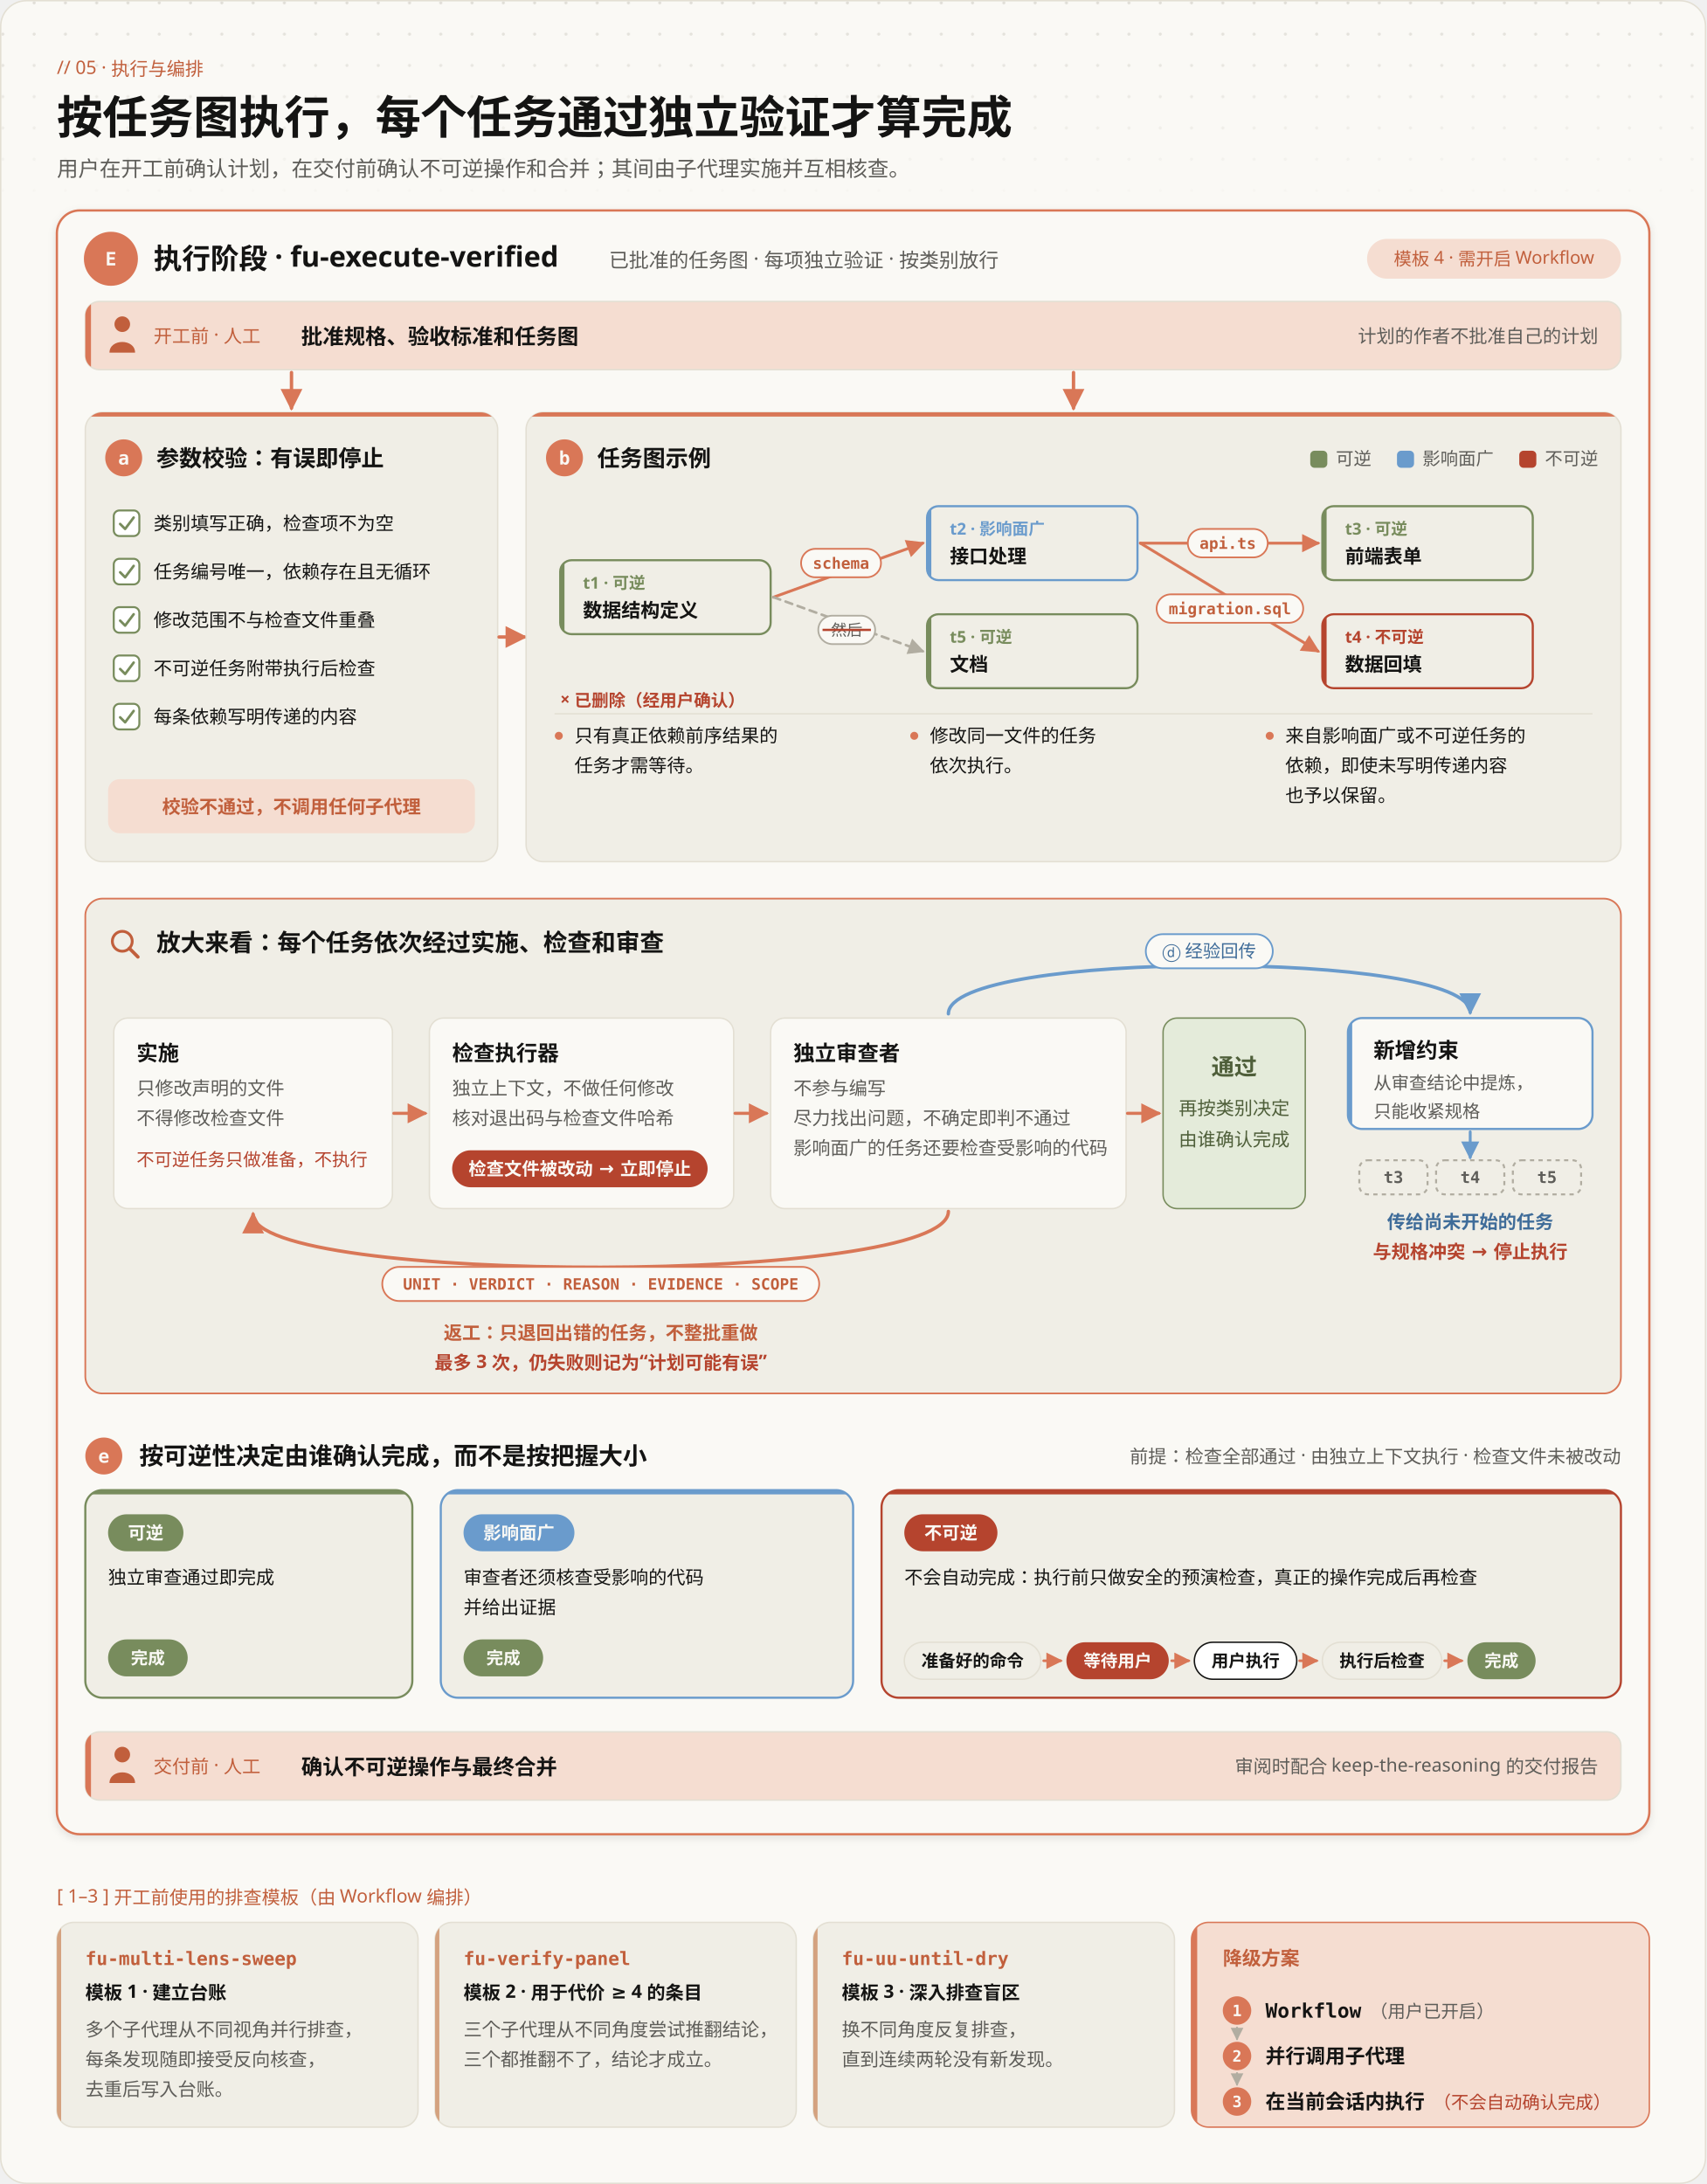
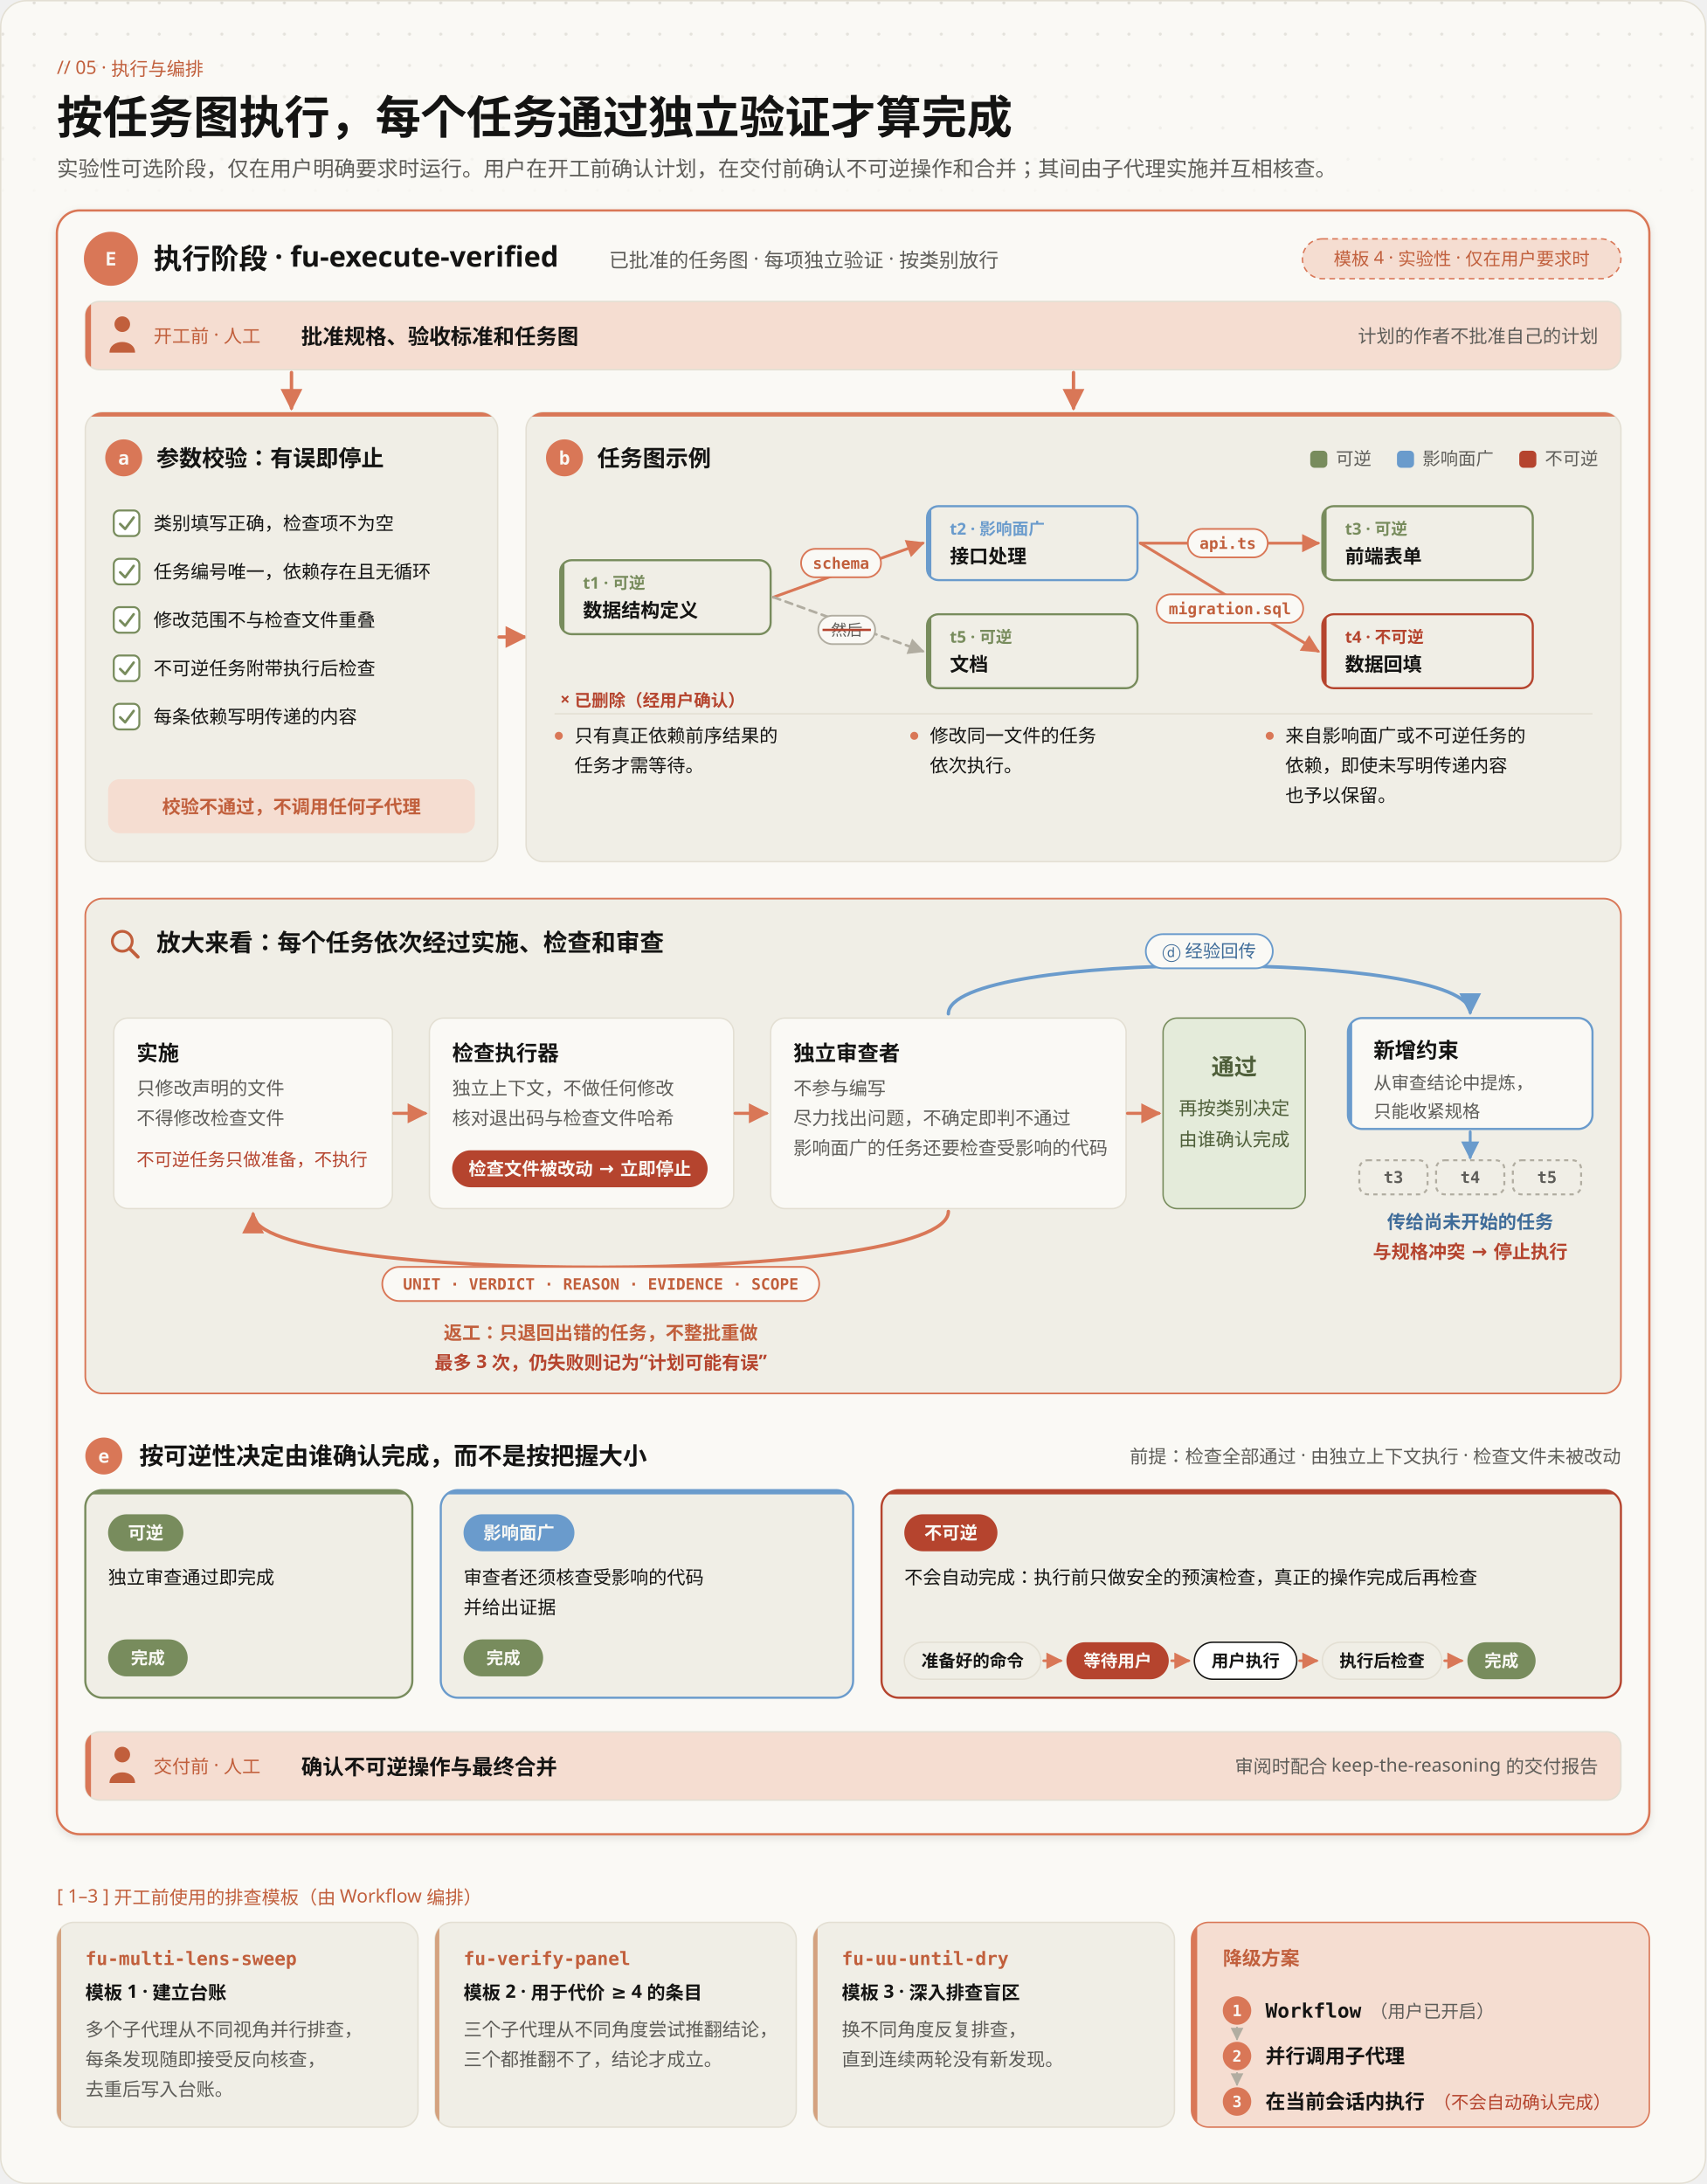
<svg xmlns="http://www.w3.org/2000/svg" width="1200" height="1536" viewBox="0 0 1200 1536">
  <defs>
    <marker id="ac" viewBox="0 0 10 10" refX="8" refY="5" markerWidth="8" markerHeight="8" orient="auto-start-reverse">
      <path d="M1 1 L9 5 L1 9 Z" fill="#D97757" />
    </marker>
    <marker id="ak" viewBox="0 0 10 10" refX="8" refY="5" markerWidth="8" markerHeight="8" orient="auto-start-reverse">
      <path d="M1 1 L9 5 L1 9 Z" fill="#B1ADA1" />
    </marker>
    <marker id="ad" viewBox="0 0 10 10" refX="8" refY="5" markerWidth="8" markerHeight="8" orient="auto-start-reverse">
      <path d="M1 1 L9 5 L1 9 Z" fill="#B5442E" />
    </marker>
    <marker id="ao" viewBox="0 0 10 10" refX="8" refY="5" markerWidth="8" markerHeight="8" orient="auto-start-reverse">
      <path d="M1 1 L9 5 L1 9 Z" fill="#788C5D" />
    </marker>
    <marker id="as" viewBox="0 0 10 10" refX="8" refY="5" markerWidth="8" markerHeight="8" orient="auto-start-reverse">
      <path d="M1 1 L9 5 L1 9 Z" fill="#6A9BCC" />
    </marker>
    <marker id="ai" viewBox="0 0 10 10" refX="8" refY="5" markerWidth="8" markerHeight="8" orient="auto-start-reverse">
      <path d="M1 1 L9 5 L1 9 Z" fill="#141413" />
    </marker>
    <filter id="sh" x="-5%" y="-5%" width="110%" height="115%">
      <feDropShadow dx="0" dy="2" stdDeviation="3" flood-color="#141413" flood-opacity="0.10" />
    </filter>
    <pattern id="dots" width="22" height="22" patternUnits="userSpaceOnUse">
      <circle cx="2" cy="2" r="1.1" fill="#B1ADA1" opacity="0.5" />
    </pattern>
    <linearGradient id="fadeg" x1="0" y1="0" x2="0" y2="1">
      <stop offset="0" stop-color="#fff" stop-opacity="1" />
      <stop offset="1" stop-color="#fff" stop-opacity="0" />
    </linearGradient>
    <mask id="fade">
      <rect x="0" y="0" width="1200" height="150" fill="url(#fadeg)" />
    </mask>
  </defs>
  <rect x="0.5" y="0.5" width="1199" height="1535" rx="18" fill="#FAF9F5" stroke="#E3DFD3" />
  <rect x="1" y="1" width="1198" height="150" rx="18" fill="url(#dots)" mask="url(#fade)" opacity="0.7" />
  <rect x="40" y="148" width="1120" height="1142" rx="16" fill="#FAF9F5" stroke="#D97757" stroke-width="1.6" filter="url(#sh)" />
  <circle cx="78" cy="182" r="19" fill="#D97757" />
  <text x="78" y="186.68" font-family="ui-monospace, SFMono-Regular, Menlo, Consolas, monospace" font-size="13" font-weight="700" fill="#FAF9F5" text-anchor="middle">E</text>
  <text x="108" y="189" font-family="Noto Sans SC, 'PingFang SC', 'Microsoft YaHei', sans-serif" font-size="20" font-weight="700" fill="#141413">执行阶段 · fu-execute-verified</text>
  <text x="428.308" y="188" font-family="Noto Sans SC, 'PingFang SC', 'Microsoft YaHei', sans-serif" font-size="14" font-weight="400" fill="#5E5D59">已批准的任务图 · 每项独立验证 · 按类别放行</text>
-   <rect x="961.451" y="168" width="178.549" height="28" rx="14" fill="#F5DDD1" />
-   <text x="1050.73" y="186.5" font-family="Noto Sans SC, 'PingFang SC', 'Microsoft YaHei', sans-serif" font-size="12.5" font-weight="500" fill="#C15F3C" text-anchor="middle">模板 4 · 需开启 Workflow</text>
+   <rect x="916" y="168" width="224" height="28" rx="14" fill="#F5DDD1" stroke="#D97757" stroke-width="1" stroke-dasharray="4 3" />
+   <text x="1028" y="186.5" font-family="Noto Sans SC, 'PingFang SC', 'Microsoft YaHei', sans-serif" font-size="12.5" font-weight="500" fill="#C15F3C" text-anchor="middle">模板 4 · 实验性 · 仅在用户要求时</text>
  <clipPath id="cc1">
    <rect x="60" y="212" width="1080" height="48" rx="10" />
  </clipPath>
  <rect x="60" y="212" width="1080" height="48" rx="10" fill="#F5DDD1" stroke="#E3DFD3" stroke-width="1" />
  <rect x="60" y="212" width="4" height="48" fill="#D97757" clip-path="url(#cc1)" />
  <circle cx="86" cy="228" r="5.5" fill="#C15F3C" />
  <path d="M77 248 C77 238 95 238 95 248 Z" fill="#C15F3C" />
  <text x="108" y="241" font-family="Noto Sans SC, 'PingFang SC', 'Microsoft YaHei', sans-serif" font-size="13" font-weight="500" fill="#C15F3C">开工前 · 人工</text>
  <text x="211.85" y="242" font-family="Noto Sans SC, 'PingFang SC', 'Microsoft YaHei', sans-serif" font-size="15" font-weight="700" fill="#141413">批准规格、验收标准和任务图</text>
  <text x="1124" y="241" font-family="Noto Sans SC, 'PingFang SC', 'Microsoft YaHei', sans-serif" font-size="13" font-weight="400" fill="#5E5D59" text-anchor="end">计划的作者不批准自己的计划</text>
  <path d="M205 262 L205 287" fill="none" stroke="#D97757" stroke-width="2.4" stroke-linecap="round" stroke-linejoin="round" marker-end="url(#ac)" />
  <path d="M755 262 L755 287" fill="none" stroke="#D97757" stroke-width="2.4" stroke-linecap="round" stroke-linejoin="round" marker-end="url(#ac)" />
  <clipPath id="cc2">
    <rect x="60" y="290" width="290" height="316" rx="12" />
  </clipPath>
  <rect x="60" y="290" width="290" height="316" rx="12" fill="#F0EEE6" stroke="#E3DFD3" stroke-width="1" />
  <rect x="60" y="290" width="290" height="3" fill="#D97757" clip-path="url(#cc2)" />
  <circle cx="87" cy="322" r="13" fill="#D97757" />
  <text x="87" y="326.68" font-family="ui-monospace, SFMono-Regular, Menlo, Consolas, monospace" font-size="13" font-weight="700" fill="#FAF9F5" text-anchor="middle">a</text>
  <text x="110" y="328" font-family="Noto Sans SC, 'PingFang SC', 'Microsoft YaHei', sans-serif" font-size="16" font-weight="700" fill="#141413">参数校验：有误即停止</text>
  <rect x="80" y="359" width="18" height="18" rx="4" fill="#FFFFFF" stroke="#788C5D" stroke-width="1.4" />
  <path d="M84.5 368.5 L88 372 L94 364" fill="none" stroke="#788C5D" stroke-width="1.8" stroke-linecap="round" stroke-linejoin="round" />
  <text x="108" y="372.7" font-family="Noto Sans SC, 'PingFang SC', 'Microsoft YaHei', sans-serif" font-size="13" font-weight="400" fill="#141413">类别填写正确，检查项不为空</text>
  <rect x="80" y="393" width="18" height="18" rx="4" fill="#FFFFFF" stroke="#788C5D" stroke-width="1.4" />
  <path d="M84.5 402.5 L88 406 L94 398" fill="none" stroke="#788C5D" stroke-width="1.8" stroke-linecap="round" stroke-linejoin="round" />
  <text x="108" y="406.7" font-family="Noto Sans SC, 'PingFang SC', 'Microsoft YaHei', sans-serif" font-size="13" font-weight="400" fill="#141413">任务编号唯一，依赖存在且无循环</text>
  <rect x="80" y="427" width="18" height="18" rx="4" fill="#FFFFFF" stroke="#788C5D" stroke-width="1.4" />
  <path d="M84.5 436.5 L88 440 L94 432" fill="none" stroke="#788C5D" stroke-width="1.8" stroke-linecap="round" stroke-linejoin="round" />
  <text x="108" y="440.7" font-family="Noto Sans SC, 'PingFang SC', 'Microsoft YaHei', sans-serif" font-size="13" font-weight="400" fill="#141413">修改范围不与检查文件重叠</text>
  <rect x="80" y="461" width="18" height="18" rx="4" fill="#FFFFFF" stroke="#788C5D" stroke-width="1.4" />
  <path d="M84.5 470.5 L88 474 L94 466" fill="none" stroke="#788C5D" stroke-width="1.8" stroke-linecap="round" stroke-linejoin="round" />
  <text x="108" y="474.7" font-family="Noto Sans SC, 'PingFang SC', 'Microsoft YaHei', sans-serif" font-size="13" font-weight="400" fill="#141413">不可逆任务附带执行后检查</text>
  <rect x="80" y="495" width="18" height="18" rx="4" fill="#FFFFFF" stroke="#788C5D" stroke-width="1.4" />
  <path d="M84.5 504.5 L88 508 L94 500" fill="none" stroke="#788C5D" stroke-width="1.8" stroke-linecap="round" stroke-linejoin="round" />
  <text x="108" y="508.7" font-family="Noto Sans SC, 'PingFang SC', 'Microsoft YaHei', sans-serif" font-size="13" font-weight="400" fill="#141413">每条依赖写明传递的内容</text>
  <rect x="76" y="548" width="258" height="38" rx="8" fill="#F5DDD1" />
  <text x="205" y="572" font-family="Noto Sans SC, 'PingFang SC', 'Microsoft YaHei', sans-serif" font-size="13" font-weight="700" fill="#C15F3C" text-anchor="middle">校验不通过，不调用任何子代理</text>
  <path d="M351 448 L369 448" fill="none" stroke="#D97757" stroke-width="2.4" stroke-linecap="round" stroke-linejoin="round" marker-end="url(#ac)" />
  <clipPath id="cc3">
    <rect x="370" y="290" width="770" height="316" rx="12" />
  </clipPath>
  <rect x="370" y="290" width="770" height="316" rx="12" fill="#F0EEE6" stroke="#E3DFD3" stroke-width="1" />
  <rect x="370" y="290" width="770" height="3" fill="#D97757" clip-path="url(#cc3)" />
  <circle cx="397" cy="322" r="13" fill="#D97757" />
  <text x="397" y="326.68" font-family="ui-monospace, SFMono-Regular, Menlo, Consolas, monospace" font-size="13" font-weight="700" fill="#FAF9F5" text-anchor="middle">b</text>
  <text x="420" y="328" font-family="Noto Sans SC, 'PingFang SC', 'Microsoft YaHei', sans-serif" font-size="16" font-weight="700" fill="#141413">任务图示例</text>
  <text x="1124" y="327" font-family="Noto Sans SC, 'PingFang SC', 'Microsoft YaHei', sans-serif" font-size="12.5" font-weight="500" fill="#5E5D59" text-anchor="end">不可逆</text>
  <rect x="1068.5" y="317" width="12" height="12" rx="3" fill="#B5442E" />
  <text x="1050.5" y="327" font-family="Noto Sans SC, 'PingFang SC', 'Microsoft YaHei', sans-serif" font-size="12.5" font-weight="500" fill="#5E5D59" text-anchor="end">影响面广</text>
  <rect x="982.5" y="317" width="12" height="12" rx="3" fill="#6A9BCC" />
  <text x="964.5" y="327" font-family="Noto Sans SC, 'PingFang SC', 'Microsoft YaHei', sans-serif" font-size="12.5" font-weight="500" fill="#5E5D59" text-anchor="end">可逆</text>
  <rect x="921.5" y="317" width="12" height="12" rx="3" fill="#788C5D" />
  <path d="M544 420 L649 382" fill="none" stroke="#D97757" stroke-width="2" stroke-linecap="round" stroke-linejoin="round" marker-end="url(#ac)" />
  <path d="M544 420 L649 458" fill="none" stroke="#B1ADA1" stroke-width="1.8" stroke-linecap="round" stroke-linejoin="round" stroke-dasharray="5 4" marker-end="url(#ak)" />
  <path d="M802 382 L927 382" fill="none" stroke="#D97757" stroke-width="2" stroke-linecap="round" stroke-linejoin="round" marker-end="url(#ac)" />
  <path d="M802 382 L927 458" fill="none" stroke="#D97757" stroke-width="2" stroke-linecap="round" stroke-linejoin="round" marker-end="url(#ac)" />
  <clipPath id="cc4">
    <rect x="394" y="394" width="148" height="52" rx="8" />
  </clipPath>
  <rect x="394" y="394" width="148" height="52" rx="8" fill="#F0EEE6" stroke="#788C5D" stroke-width="1.5" />
  <rect x="394" y="394" width="3" height="52" fill="#788C5D" clip-path="url(#cc4)" />
  <text x="410" y="414" font-family="Noto Sans SC, 'PingFang SC', 'Microsoft YaHei', sans-serif" font-size="11.5" font-weight="700" fill="#788C5D">t1 · 可逆</text>
  <text x="410" y="434" font-family="Noto Sans SC, 'PingFang SC', 'Microsoft YaHei', sans-serif" font-size="13.5" font-weight="700" fill="#141413">数据结构定义</text>
  <clipPath id="cc5">
    <rect x="652" y="356" width="148" height="52" rx="8" />
  </clipPath>
  <rect x="652" y="356" width="148" height="52" rx="8" fill="#F0EEE6" stroke="#6A9BCC" stroke-width="1.5" />
  <rect x="652" y="356" width="3" height="52" fill="#6A9BCC" clip-path="url(#cc5)" />
  <text x="668" y="376" font-family="Noto Sans SC, 'PingFang SC', 'Microsoft YaHei', sans-serif" font-size="11.5" font-weight="700" fill="#6A9BCC">t2 · 影响面广</text>
  <text x="668" y="396" font-family="Noto Sans SC, 'PingFang SC', 'Microsoft YaHei', sans-serif" font-size="13.5" font-weight="700" fill="#141413">接口处理</text>
  <clipPath id="cc6">
    <rect x="652" y="432" width="148" height="52" rx="8" />
  </clipPath>
  <rect x="652" y="432" width="148" height="52" rx="8" fill="#F0EEE6" stroke="#788C5D" stroke-width="1.5" />
  <rect x="652" y="432" width="3" height="52" fill="#788C5D" clip-path="url(#cc6)" />
  <text x="668" y="452" font-family="Noto Sans SC, 'PingFang SC', 'Microsoft YaHei', sans-serif" font-size="11.5" font-weight="700" fill="#788C5D">t5 · 可逆</text>
  <text x="668" y="472" font-family="Noto Sans SC, 'PingFang SC', 'Microsoft YaHei', sans-serif" font-size="13.5" font-weight="700" fill="#141413">文档</text>
  <clipPath id="cc7">
    <rect x="930" y="356" width="148" height="52" rx="8" />
  </clipPath>
  <rect x="930" y="356" width="148" height="52" rx="8" fill="#F0EEE6" stroke="#788C5D" stroke-width="1.5" />
  <rect x="930" y="356" width="3" height="52" fill="#788C5D" clip-path="url(#cc7)" />
  <text x="946" y="376" font-family="Noto Sans SC, 'PingFang SC', 'Microsoft YaHei', sans-serif" font-size="11.5" font-weight="700" fill="#788C5D">t3 · 可逆</text>
  <text x="946" y="396" font-family="Noto Sans SC, 'PingFang SC', 'Microsoft YaHei', sans-serif" font-size="13.5" font-weight="700" fill="#141413">前端表单</text>
  <clipPath id="cc8">
    <rect x="930" y="432" width="148" height="52" rx="8" />
  </clipPath>
  <rect x="930" y="432" width="148" height="52" rx="8" fill="#F0EEE6" stroke="#B5442E" stroke-width="1.5" />
  <rect x="930" y="432" width="3" height="52" fill="#B5442E" clip-path="url(#cc8)" />
  <text x="946" y="452" font-family="Noto Sans SC, 'PingFang SC', 'Microsoft YaHei', sans-serif" font-size="11.5" font-weight="700" fill="#B5442E">t4 · 不可逆</text>
  <text x="946" y="472" font-family="Noto Sans SC, 'PingFang SC', 'Microsoft YaHei', sans-serif" font-size="13.5" font-weight="700" fill="#141413">数据回填</text>
  <rect x="563.4" y="386" width="56.2" height="20" rx="10" fill="#FAF9F5" stroke="#D97757" stroke-width="1.2" />
  <text x="591.5" y="400" font-family="ui-monospace, SFMono-Regular, Menlo, Consolas, monospace" font-size="11" font-weight="700" fill="#C15F3C" text-anchor="middle">schema</text>
  <rect x="835.4" y="372" width="56.2" height="20" rx="10" fill="#FAF9F5" stroke="#D97757" stroke-width="1.2" />
  <text x="863.5" y="386" font-family="ui-monospace, SFMono-Regular, Menlo, Consolas, monospace" font-size="11" font-weight="700" fill="#C15F3C" text-anchor="middle">api.ts</text>
  <rect x="813.45" y="418" width="103.1" height="20" rx="10" fill="#FAF9F5" stroke="#D97757" stroke-width="1.2" />
  <text x="865" y="432" font-family="ui-monospace, SFMono-Regular, Menlo, Consolas, monospace" font-size="11" font-weight="700" fill="#C15F3C" text-anchor="middle">migration.sql</text>
  <rect x="575.5" y="433" width="40" height="20" rx="10" fill="#FAF9F5" stroke="#B1ADA1" stroke-width="1.2" />
  <text x="595.5" y="447" font-family="Noto Sans SC, 'PingFang SC', 'Microsoft YaHei', sans-serif" font-size="11" font-weight="500" fill="#5E5D59" text-anchor="middle">然后</text>
  <path d="M578.5 443 L612.5 443" stroke="#B5442E" stroke-width="1.6" />
  <text x="394" y="496" font-family="Noto Sans SC, 'PingFang SC', 'Microsoft YaHei', sans-serif" font-size="12" font-weight="700" fill="#B5442E">× 已删除（经用户确认）</text>
  <line x1="390" y1="502" x2="1120" y2="502" stroke="#E3DFD3" />
  <circle cx="393" cy="517.5" r="2.8" fill="#D97757" />
  <text x="404" y="522" font-family="Noto Sans SC, 'PingFang SC', 'Microsoft YaHei', sans-serif" font-size="13" font-weight="400" fill="#141413">只有真正依赖前序结果的</text>
  <text x="404" y="543" font-family="Noto Sans SC, 'PingFang SC', 'Microsoft YaHei', sans-serif" font-size="13" font-weight="400" fill="#141413">任务才需等待。</text>
  <circle cx="643" cy="517.5" r="2.8" fill="#D97757" />
  <text x="654" y="522" font-family="Noto Sans SC, 'PingFang SC', 'Microsoft YaHei', sans-serif" font-size="13" font-weight="400" fill="#141413">修改同一文件的任务</text>
  <text x="654" y="543" font-family="Noto Sans SC, 'PingFang SC', 'Microsoft YaHei', sans-serif" font-size="13" font-weight="400" fill="#141413">依次执行。</text>
  <circle cx="893" cy="517.5" r="2.8" fill="#D97757" />
  <text x="904" y="522" font-family="Noto Sans SC, 'PingFang SC', 'Microsoft YaHei', sans-serif" font-size="13" font-weight="400" fill="#141413">来自影响面广或不可逆任务的</text>
  <text x="904" y="543" font-family="Noto Sans SC, 'PingFang SC', 'Microsoft YaHei', sans-serif" font-size="13" font-weight="400" fill="#141413">依赖，即使未写明传递内容</text>
  <text x="904" y="564" font-family="Noto Sans SC, 'PingFang SC', 'Microsoft YaHei', sans-serif" font-size="13" font-weight="400" fill="#141413">也予以保留。</text>
  <clipPath id="cc9">
    <rect x="60" y="632" width="1080" height="348" rx="12" />
  </clipPath>
  <rect x="60" y="632" width="1080" height="348" rx="12" fill="#F0EEE6" stroke="#D97757" stroke-width="1.2" />
  <circle cx="86" cy="662" r="7" fill="none" stroke="#C15F3C" stroke-width="2" />
  <path d="M91 667 L97 673" stroke="#C15F3C" stroke-width="2.4" stroke-linecap="round" />
  <text x="110" y="669" font-family="Noto Sans SC, 'PingFang SC', 'Microsoft YaHei', sans-serif" font-size="17" font-weight="700" fill="#141413">放大来看：每个任务依次经过实施、检查和审查</text>
  <clipPath id="cc10">
    <rect x="80" y="716" width="196" height="134" rx="10" />
  </clipPath>
  <rect x="80" y="716" width="196" height="134" rx="10" fill="#FAF9F5" stroke="#E3DFD3" stroke-width="1" />
  <text x="96" y="746" font-family="Noto Sans SC, 'PingFang SC', 'Microsoft YaHei', sans-serif" font-size="15" font-weight="700" fill="#141413">实施</text>
  <text x="96" y="770" font-family="Noto Sans SC, 'PingFang SC', 'Microsoft YaHei', sans-serif" font-size="13" font-weight="400" fill="#5E5D59">只修改声明的文件</text>
  <text x="96" y="791" font-family="Noto Sans SC, 'PingFang SC', 'Microsoft YaHei', sans-serif" font-size="13" font-weight="400" fill="#5E5D59">不得修改检查文件</text>
  <text x="96" y="820" font-family="Noto Sans SC, 'PingFang SC', 'Microsoft YaHei', sans-serif" font-size="12.5" font-weight="500" fill="#B5442E">不可逆任务只做准备，不执行</text>
  <clipPath id="cc11">
    <rect x="302" y="716" width="214" height="134" rx="10" />
  </clipPath>
  <rect x="302" y="716" width="214" height="134" rx="10" fill="#FAF9F5" stroke="#E3DFD3" stroke-width="1" />
  <text x="318" y="746" font-family="Noto Sans SC, 'PingFang SC', 'Microsoft YaHei', sans-serif" font-size="15" font-weight="700" fill="#141413">检查执行器</text>
  <text x="318" y="770" font-family="Noto Sans SC, 'PingFang SC', 'Microsoft YaHei', sans-serif" font-size="13" font-weight="400" fill="#5E5D59">独立上下文，不做任何修改</text>
  <text x="318" y="791" font-family="Noto Sans SC, 'PingFang SC', 'Microsoft YaHei', sans-serif" font-size="13" font-weight="400" fill="#5E5D59">核对退出码与检查文件哈希</text>
  <rect x="318" y="809" width="179.676" height="26" rx="13" fill="#B5442E" />
  <text x="407.838" y="826.5" font-family="Noto Sans SC, 'PingFang SC', 'Microsoft YaHei', sans-serif" font-size="12.5" font-weight="700" fill="#FAF9F5" text-anchor="middle">检查文件被改动 → 立即停止</text>
  <clipPath id="cc12">
    <rect x="542" y="716" width="250" height="134" rx="10" />
  </clipPath>
  <rect x="542" y="716" width="250" height="134" rx="10" fill="#FAF9F5" stroke="#E3DFD3" stroke-width="1" />
  <text x="558" y="746" font-family="Noto Sans SC, 'PingFang SC', 'Microsoft YaHei', sans-serif" font-size="15" font-weight="700" fill="#141413">独立审查者</text>
  <text x="558" y="770" font-family="Noto Sans SC, 'PingFang SC', 'Microsoft YaHei', sans-serif" font-size="13" font-weight="400" fill="#5E5D59">不参与编写</text>
  <text x="558" y="791" font-family="Noto Sans SC, 'PingFang SC', 'Microsoft YaHei', sans-serif" font-size="13" font-weight="400" fill="#5E5D59">尽力找出问题，不确定即判不通过</text>
  <text x="558" y="812" font-family="Noto Sans SC, 'PingFang SC', 'Microsoft YaHei', sans-serif" font-size="13" font-weight="400" fill="#5E5D59">影响面广的任务还要检查受影响的代码</text>
  <clipPath id="cc13">
    <rect x="818" y="716" width="100" height="134" rx="10" />
  </clipPath>
  <rect x="818" y="716" width="100" height="134" rx="10" fill="#E4EBDA" stroke="#788C5D" stroke-width="1" />
  <text x="868" y="756" font-family="Noto Sans SC, 'PingFang SC', 'Microsoft YaHei', sans-serif" font-size="16" font-weight="700" fill="#4F5F3A" text-anchor="middle">通过</text>
  <text x="868" y="784" font-family="Noto Sans SC, 'PingFang SC', 'Microsoft YaHei', sans-serif" font-size="13" font-weight="400" fill="#4F5F3A" text-anchor="middle">再按类别决定</text>
  <text x="868" y="806" font-family="Noto Sans SC, 'PingFang SC', 'Microsoft YaHei', sans-serif" font-size="13" font-weight="400" fill="#4F5F3A" text-anchor="middle">由谁确认完成</text>
  <path d="M277 783 L299 783" fill="none" stroke="#D97757" stroke-width="2.2" stroke-linecap="round" stroke-linejoin="round" marker-end="url(#ac)" />
  <path d="M517 783 L539 783" fill="none" stroke="#D97757" stroke-width="2.2" stroke-linecap="round" stroke-linejoin="round" marker-end="url(#ac)" />
  <path d="M793 783 L815 783" fill="none" stroke="#D97757" stroke-width="2.2" stroke-linecap="round" stroke-linejoin="round" marker-end="url(#ac)" />
  <clipPath id="cc14">
    <rect x="948" y="716" width="172" height="78" rx="10" />
  </clipPath>
  <rect x="948" y="716" width="172" height="78" rx="10" fill="#FAF9F5" stroke="#6A9BCC" stroke-width="1.5" />
  <rect x="948" y="716" width="3" height="78" fill="#6A9BCC" clip-path="url(#cc14)" />
  <text x="966" y="744" font-family="Noto Sans SC, 'PingFang SC', 'Microsoft YaHei', sans-serif" font-size="15" font-weight="700" fill="#141413">新增约束</text>
  <text x="966" y="766" font-family="Noto Sans SC, 'PingFang SC', 'Microsoft YaHei', sans-serif" font-size="12.5" font-weight="400" fill="#5E5D59">从审查结论中提炼，</text>
  <text x="966" y="786" font-family="Noto Sans SC, 'PingFang SC', 'Microsoft YaHei', sans-serif" font-size="12.5" font-weight="400" fill="#5E5D59">只能收紧规格</text>
  <path d="M1034 796 L1034 814" fill="none" stroke="#6A9BCC" stroke-width="2" stroke-linecap="round" stroke-linejoin="round" marker-end="url(#as)" />
  <rect x="956" y="816" width="48" height="24" rx="6" fill="none" stroke="#B1ADA1" stroke-width="1.4" stroke-dasharray="3 3" />
  <text x="980" y="832" font-family="ui-monospace, SFMono-Regular, Menlo, Consolas, monospace" font-size="11.5" font-weight="700" fill="#5E5D59" text-anchor="middle">t3</text>
  <rect x="1010" y="816" width="48" height="24" rx="6" fill="none" stroke="#B1ADA1" stroke-width="1.4" stroke-dasharray="3 3" />
  <text x="1034" y="832" font-family="ui-monospace, SFMono-Regular, Menlo, Consolas, monospace" font-size="11.5" font-weight="700" fill="#5E5D59" text-anchor="middle">t4</text>
  <rect x="1064" y="816" width="48" height="24" rx="6" fill="none" stroke="#B1ADA1" stroke-width="1.4" stroke-dasharray="3 3" />
  <text x="1088" y="832" font-family="ui-monospace, SFMono-Regular, Menlo, Consolas, monospace" font-size="11.5" font-weight="700" fill="#5E5D59" text-anchor="middle">t5</text>
  <text x="1034" y="864" font-family="Noto Sans SC, 'PingFang SC', 'Microsoft YaHei', sans-serif" font-size="13" font-weight="700" fill="#3F6C99" text-anchor="middle">传给尚未开始的任务</text>
  <text x="1034" y="885" font-family="Noto Sans SC, 'PingFang SC', 'Microsoft YaHei', sans-serif" font-size="13" font-weight="700" fill="#B5442E" text-anchor="middle">与规格冲突 → 停止执行</text>
  <path d="M667 713 C 667 668, 1034 668, 1034 712" fill="none" stroke="#6A9BCC" stroke-width="2.4" stroke-linecap="round" stroke-linejoin="round" marker-end="url(#as)" />
  <rect x="805.844" y="657" width="89.312" height="24" rx="12" fill="#FAF9F5" stroke="#6A9BCC" stroke-width="1.2" />
  <text x="850.5" y="673" font-family="Noto Sans SC, 'PingFang SC', 'Microsoft YaHei', sans-serif" font-size="12.5" font-weight="500" fill="#3F6C99" text-anchor="middle">ⓓ 经验回传</text>
  <path d="M667 852 C 667 904, 178 904, 178 854" fill="none" stroke="#D97757" stroke-width="2.4" stroke-linecap="round" stroke-linejoin="round" marker-end="url(#ac)" />
  <rect x="268.85" y="891" width="307.3" height="24" rx="12" fill="#FAF9F5" stroke="#D97757" stroke-width="1.2" />
  <text x="422.5" y="907" font-family="ui-monospace, SFMono-Regular, Menlo, Consolas, monospace" font-size="11" font-weight="700" fill="#C15F3C" text-anchor="middle">UNIT · VERDICT · REASON · EVIDENCE · SCOPE</text>
  <text x="422.5" y="942" font-family="Noto Sans SC, 'PingFang SC', 'Microsoft YaHei', sans-serif" font-size="13" font-weight="700" fill="#C15F3C" text-anchor="middle">返工：只退回出错的任务，不整批重做</text>
  <text x="422.5" y="963" font-family="Noto Sans SC, 'PingFang SC', 'Microsoft YaHei', sans-serif" font-size="13" font-weight="700" fill="#B5442E" text-anchor="middle">最多 3 次，仍失败则记为“计划可能有误”</text>
  <circle cx="73" cy="1024" r="13" fill="#D97757" />
  <text x="73" y="1028.68" font-family="ui-monospace, SFMono-Regular, Menlo, Consolas, monospace" font-size="13" font-weight="700" fill="#FAF9F5" text-anchor="middle">e</text>
  <text x="98" y="1030" font-family="Noto Sans SC, 'PingFang SC', 'Microsoft YaHei', sans-serif" font-size="17" font-weight="700" fill="#141413">按可逆性决定由谁确认完成，而不是按把握大小</text>
  <text x="1140" y="1029" font-family="Noto Sans SC, 'PingFang SC', 'Microsoft YaHei', sans-serif" font-size="13" font-weight="400" fill="#5E5D59" text-anchor="end">前提：检查全部通过 · 由独立上下文执行 · 检查文件未被改动</text>
  <clipPath id="cc15">
    <rect x="60" y="1048" width="230" height="146" rx="12" />
  </clipPath>
  <rect x="60" y="1048" width="230" height="146" rx="12" fill="#F0EEE6" stroke="#788C5D" stroke-width="1.5" />
  <rect x="60" y="1048" width="230" height="3" fill="#788C5D" clip-path="url(#cc15)" />
  <rect x="76" y="1065" width="53" height="26" rx="13" fill="#788C5D" />
  <text x="102.5" y="1082.5" font-family="Noto Sans SC, 'PingFang SC', 'Microsoft YaHei', sans-serif" font-size="12.5" font-weight="700" fill="#FAF9F5" text-anchor="middle">可逆</text>
  <text x="76" y="1114" font-family="Noto Sans SC, 'PingFang SC', 'Microsoft YaHei', sans-serif" font-size="13" font-weight="400" fill="#141413">独立审查通过即完成</text>
  <rect x="76" y="1153" width="56" height="26" rx="13" fill="#788C5D" />
  <text x="104" y="1170.32" font-family="Noto Sans SC, 'PingFang SC', 'Microsoft YaHei', sans-serif" font-size="12" font-weight="700" fill="#FAF9F5" text-anchor="middle">完成</text>
  <clipPath id="cc16">
    <rect x="310" y="1048" width="290" height="146" rx="12" />
  </clipPath>
  <rect x="310" y="1048" width="290" height="146" rx="12" fill="#F0EEE6" stroke="#6A9BCC" stroke-width="1.5" />
  <rect x="310" y="1048" width="290" height="3" fill="#6A9BCC" clip-path="url(#cc16)" />
  <rect x="326" y="1065" width="78" height="26" rx="13" fill="#6A9BCC" />
  <text x="365" y="1082.5" font-family="Noto Sans SC, 'PingFang SC', 'Microsoft YaHei', sans-serif" font-size="12.5" font-weight="700" fill="#FAF9F5" text-anchor="middle">影响面广</text>
  <text x="326" y="1114" font-family="Noto Sans SC, 'PingFang SC', 'Microsoft YaHei', sans-serif" font-size="13" font-weight="400" fill="#141413">审查者还须核查受影响的代码</text>
  <text x="326" y="1135" font-family="Noto Sans SC, 'PingFang SC', 'Microsoft YaHei', sans-serif" font-size="13" font-weight="400" fill="#141413">并给出证据</text>
  <rect x="326" y="1153" width="56" height="26" rx="13" fill="#788C5D" />
  <text x="354" y="1170.32" font-family="Noto Sans SC, 'PingFang SC', 'Microsoft YaHei', sans-serif" font-size="12" font-weight="700" fill="#FAF9F5" text-anchor="middle">完成</text>
  <clipPath id="cc17">
    <rect x="620" y="1048" width="520" height="146" rx="12" />
  </clipPath>
  <rect x="620" y="1048" width="520" height="146" rx="12" fill="#F0EEE6" stroke="#B5442E" stroke-width="1.5" />
  <rect x="620" y="1048" width="520" height="3" fill="#B5442E" clip-path="url(#cc17)" />
  <rect x="636" y="1065" width="65.5" height="26" rx="13" fill="#B5442E" />
  <text x="668.75" y="1082.5" font-family="Noto Sans SC, 'PingFang SC', 'Microsoft YaHei', sans-serif" font-size="12.5" font-weight="700" fill="#FAF9F5" text-anchor="middle">不可逆</text>
  <text x="636" y="1114" font-family="Noto Sans SC, 'PingFang SC', 'Microsoft YaHei', sans-serif" font-size="13" font-weight="400" fill="#141413">不会自动完成：执行前只做安全的预演检查，真正的操作完成后再检查</text>
  <rect x="636" y="1155" width="96" height="26" rx="13" fill="#F0EEE6" stroke="#E3DFD3" stroke-width="1" />
  <text x="684" y="1172.32" font-family="Noto Sans SC, 'PingFang SC', 'Microsoft YaHei', sans-serif" font-size="12" font-weight="700" fill="#141413" text-anchor="middle">准备好的命令</text>
  <path d="M734 1168 L746 1168" fill="none" stroke="#D97757" stroke-width="1.8" stroke-linecap="round" stroke-linejoin="round" marker-end="url(#ac)" />
  <rect x="750" y="1155" width="72" height="26" rx="13" fill="#B5442E" />
  <text x="786" y="1172.32" font-family="Noto Sans SC, 'PingFang SC', 'Microsoft YaHei', sans-serif" font-size="12" font-weight="700" fill="#FAF9F5" text-anchor="middle">等待用户</text>
  <path d="M824 1168 L836 1168" fill="none" stroke="#D97757" stroke-width="1.8" stroke-linecap="round" stroke-linejoin="round" marker-end="url(#ac)" />
  <rect x="840" y="1155" width="72" height="26" rx="13" fill="#FFFFFF" stroke="#141413" stroke-width="1" />
  <text x="876" y="1172.32" font-family="Noto Sans SC, 'PingFang SC', 'Microsoft YaHei', sans-serif" font-size="12" font-weight="700" fill="#141413" text-anchor="middle">用户执行</text>
  <path d="M914 1168 L926 1168" fill="none" stroke="#D97757" stroke-width="1.8" stroke-linecap="round" stroke-linejoin="round" marker-end="url(#ac)" />
  <rect x="930" y="1155" width="84" height="26" rx="13" fill="#F0EEE6" stroke="#E3DFD3" stroke-width="1" />
  <text x="972" y="1172.32" font-family="Noto Sans SC, 'PingFang SC', 'Microsoft YaHei', sans-serif" font-size="12" font-weight="700" fill="#141413" text-anchor="middle">执行后检查</text>
  <path d="M1016 1168 L1028 1168" fill="none" stroke="#D97757" stroke-width="1.8" stroke-linecap="round" stroke-linejoin="round" marker-end="url(#ac)" />
  <rect x="1032" y="1155" width="48" height="26" rx="13" fill="#788C5D" />
  <text x="1056" y="1172.32" font-family="Noto Sans SC, 'PingFang SC', 'Microsoft YaHei', sans-serif" font-size="12" font-weight="700" fill="#FAF9F5" text-anchor="middle">完成</text>
  <clipPath id="cc18">
    <rect x="60" y="1218" width="1080" height="48" rx="10" />
  </clipPath>
  <rect x="60" y="1218" width="1080" height="48" rx="10" fill="#F5DDD1" stroke="#E3DFD3" stroke-width="1" />
  <rect x="60" y="1218" width="4" height="48" fill="#D97757" clip-path="url(#cc18)" />
  <circle cx="86" cy="1234" r="5.5" fill="#C15F3C" />
  <path d="M77 1254 C77 1244 95 1244 95 1254 Z" fill="#C15F3C" />
  <text x="108" y="1247" font-family="Noto Sans SC, 'PingFang SC', 'Microsoft YaHei', sans-serif" font-size="13" font-weight="500" fill="#C15F3C">交付前 · 人工</text>
  <text x="211.85" y="1248" font-family="Noto Sans SC, 'PingFang SC', 'Microsoft YaHei', sans-serif" font-size="15" font-weight="700" fill="#141413">确认不可逆操作与最终合并</text>
  <text x="1124" y="1247" font-family="Noto Sans SC, 'PingFang SC', 'Microsoft YaHei', sans-serif" font-size="13" font-weight="400" fill="#5E5D59" text-anchor="end">审阅时配合 keep-the-reasoning 的交付报告</text>
  <text x="40" y="1338" font-family="Noto Sans SC, 'PingFang SC', 'Microsoft YaHei', sans-serif" font-size="13" font-weight="500" fill="#C15F3C">[ 1–3 ] 开工前使用的排查模板（由 Workflow 编排）</text>
  <clipPath id="cc19">
    <rect x="40" y="1352" width="254" height="144" rx="12" />
  </clipPath>
  <rect x="40" y="1352" width="254" height="144" rx="12" fill="#F0EEE6" stroke="#E3DFD3" stroke-width="1" />
  <rect x="40" y="1352" width="3" height="144" fill="#D4A27F" clip-path="url(#cc19)" />
  <text x="60" y="1382" font-family="ui-monospace, SFMono-Regular, Menlo, Consolas, monospace" font-size="13" font-weight="700" fill="#C15F3C">fu-multi-lens-sweep</text>
  <text x="60" y="1406" font-family="Noto Sans SC, 'PingFang SC', 'Microsoft YaHei', sans-serif" font-size="13" font-weight="700" fill="#141413">模板 1 · 建立台账</text>
  <text x="60" y="1432" font-family="Noto Sans SC, 'PingFang SC', 'Microsoft YaHei', sans-serif" font-size="13" font-weight="400" fill="#5E5D59">多个子代理从不同视角并行排查，</text>
  <text x="60" y="1453" font-family="Noto Sans SC, 'PingFang SC', 'Microsoft YaHei', sans-serif" font-size="13" font-weight="400" fill="#5E5D59">每条发现随即接受反向核查，</text>
  <text x="60" y="1474" font-family="Noto Sans SC, 'PingFang SC', 'Microsoft YaHei', sans-serif" font-size="13" font-weight="400" fill="#5E5D59">去重后写入台账。</text>
  <clipPath id="cc20">
    <rect x="306" y="1352" width="254" height="144" rx="12" />
  </clipPath>
  <rect x="306" y="1352" width="254" height="144" rx="12" fill="#F0EEE6" stroke="#E3DFD3" stroke-width="1" />
  <rect x="306" y="1352" width="3" height="144" fill="#D4A27F" clip-path="url(#cc20)" />
  <text x="326" y="1382" font-family="ui-monospace, SFMono-Regular, Menlo, Consolas, monospace" font-size="13" font-weight="700" fill="#C15F3C">fu-verify-panel</text>
  <text x="326" y="1406" font-family="Noto Sans SC, 'PingFang SC', 'Microsoft YaHei', sans-serif" font-size="13" font-weight="700" fill="#141413">模板 2 · 用于代价 ≥ 4 的条目</text>
  <text x="326" y="1432" font-family="Noto Sans SC, 'PingFang SC', 'Microsoft YaHei', sans-serif" font-size="13" font-weight="400" fill="#5E5D59">三个子代理从不同角度尝试推翻结论，</text>
  <text x="326" y="1453" font-family="Noto Sans SC, 'PingFang SC', 'Microsoft YaHei', sans-serif" font-size="13" font-weight="400" fill="#5E5D59">三个都推翻不了，结论才成立。</text>
  <clipPath id="cc21">
    <rect x="572" y="1352" width="254" height="144" rx="12" />
  </clipPath>
  <rect x="572" y="1352" width="254" height="144" rx="12" fill="#F0EEE6" stroke="#E3DFD3" stroke-width="1" />
  <rect x="572" y="1352" width="3" height="144" fill="#D4A27F" clip-path="url(#cc21)" />
  <text x="592" y="1382" font-family="ui-monospace, SFMono-Regular, Menlo, Consolas, monospace" font-size="13" font-weight="700" fill="#C15F3C">fu-uu-until-dry</text>
  <text x="592" y="1406" font-family="Noto Sans SC, 'PingFang SC', 'Microsoft YaHei', sans-serif" font-size="13" font-weight="700" fill="#141413">模板 3 · 深入排查盲区</text>
  <text x="592" y="1432" font-family="Noto Sans SC, 'PingFang SC', 'Microsoft YaHei', sans-serif" font-size="13" font-weight="400" fill="#5E5D59">换不同角度反复排查，</text>
  <text x="592" y="1453" font-family="Noto Sans SC, 'PingFang SC', 'Microsoft YaHei', sans-serif" font-size="13" font-weight="400" fill="#5E5D59">直到连续两轮没有新发现。</text>
  <clipPath id="cc22">
    <rect x="838" y="1352" width="322" height="144" rx="12" />
  </clipPath>
  <rect x="838" y="1352" width="322" height="144" rx="12" fill="#F5DDD1" stroke="#D97757" stroke-width="1" />
  <rect x="838" y="1352" width="4" height="144" fill="#D97757" clip-path="url(#cc22)" />
  <text x="860" y="1382" font-family="Noto Sans SC, 'PingFang SC', 'Microsoft YaHei', sans-serif" font-size="13.5" font-weight="700" fill="#C15F3C">降级方案</text>
  <circle cx="870" cy="1414" r="10" fill="#D97757" />
  <text x="870" y="1417.96" font-family="ui-monospace, SFMono-Regular, Menlo, Consolas, monospace" font-size="11" font-weight="700" fill="#FAF9F5" text-anchor="middle">1</text>
  <text x="890" y="1419" font-family="ui-monospace, SFMono-Regular, Menlo, Consolas, monospace" font-size="14" font-weight="700" fill="#141413">Workflow</text>
  <text x="963.424" y="1419" font-family="Noto Sans SC, 'PingFang SC', 'Microsoft YaHei', sans-serif" font-size="12.5" font-weight="400" fill="#5E5D59">（用户已开启）</text>
  <path d="M870 1426 L870 1434" fill="none" stroke="#B1ADA1" stroke-width="1.4" stroke-linecap="round" stroke-linejoin="round" marker-end="url(#ak)" />
  <circle cx="870" cy="1446" r="10" fill="#D97757" />
  <text x="870" y="1449.96" font-family="ui-monospace, SFMono-Regular, Menlo, Consolas, monospace" font-size="11" font-weight="700" fill="#FAF9F5" text-anchor="middle">2</text>
  <text x="890" y="1451" font-family="Noto Sans SC, 'PingFang SC', 'Microsoft YaHei', sans-serif" font-size="14" font-weight="700" fill="#141413">并行调用子代理</text>
  <path d="M870 1458 L870 1466" fill="none" stroke="#B1ADA1" stroke-width="1.4" stroke-linecap="round" stroke-linejoin="round" marker-end="url(#ak)" />
  <circle cx="870" cy="1478" r="10" fill="#D97757" />
  <text x="870" y="1481.96" font-family="ui-monospace, SFMono-Regular, Menlo, Consolas, monospace" font-size="11" font-weight="700" fill="#FAF9F5" text-anchor="middle">3</text>
  <text x="890" y="1483" font-family="Noto Sans SC, 'PingFang SC', 'Microsoft YaHei', sans-serif" font-size="14" font-weight="700" fill="#141413">在当前会话内执行</text>
  <text x="1008" y="1483" font-family="Noto Sans SC, 'PingFang SC', 'Microsoft YaHei', sans-serif" font-size="12.5" font-weight="500" fill="#B5442E">（不会自动确认完成）</text>
  <text x="40" y="52" font-family="Noto Sans SC, 'PingFang SC', 'Microsoft YaHei', sans-serif" font-size="13" font-weight="500" fill="#C15F3C">// 05 · 执行与编排</text>
  <text x="40" y="94" font-family="Noto Sans SC, 'PingFang SC', 'Microsoft YaHei', sans-serif" font-size="32" font-weight="700" fill="#141413">按任务图执行，每个任务通过独立验证才算完成</text>
-   <text x="40" y="124" font-family="Noto Sans SC, 'PingFang SC', 'Microsoft YaHei', sans-serif" font-size="15" font-weight="400" fill="#5E5D59">用户在开工前确认计划，在交付前确认不可逆操作和合并；其间由子代理实施并互相核查。</text>
+   <text x="40" y="124" font-family="Noto Sans SC, 'PingFang SC', 'Microsoft YaHei', sans-serif" font-size="15" font-weight="400" fill="#5E5D59">实验性可选阶段，仅在用户明确要求时运行。用户在开工前确认计划，在交付前确认不可逆操作和合并；其间由子代理实施并互相核查。</text>
</svg>
